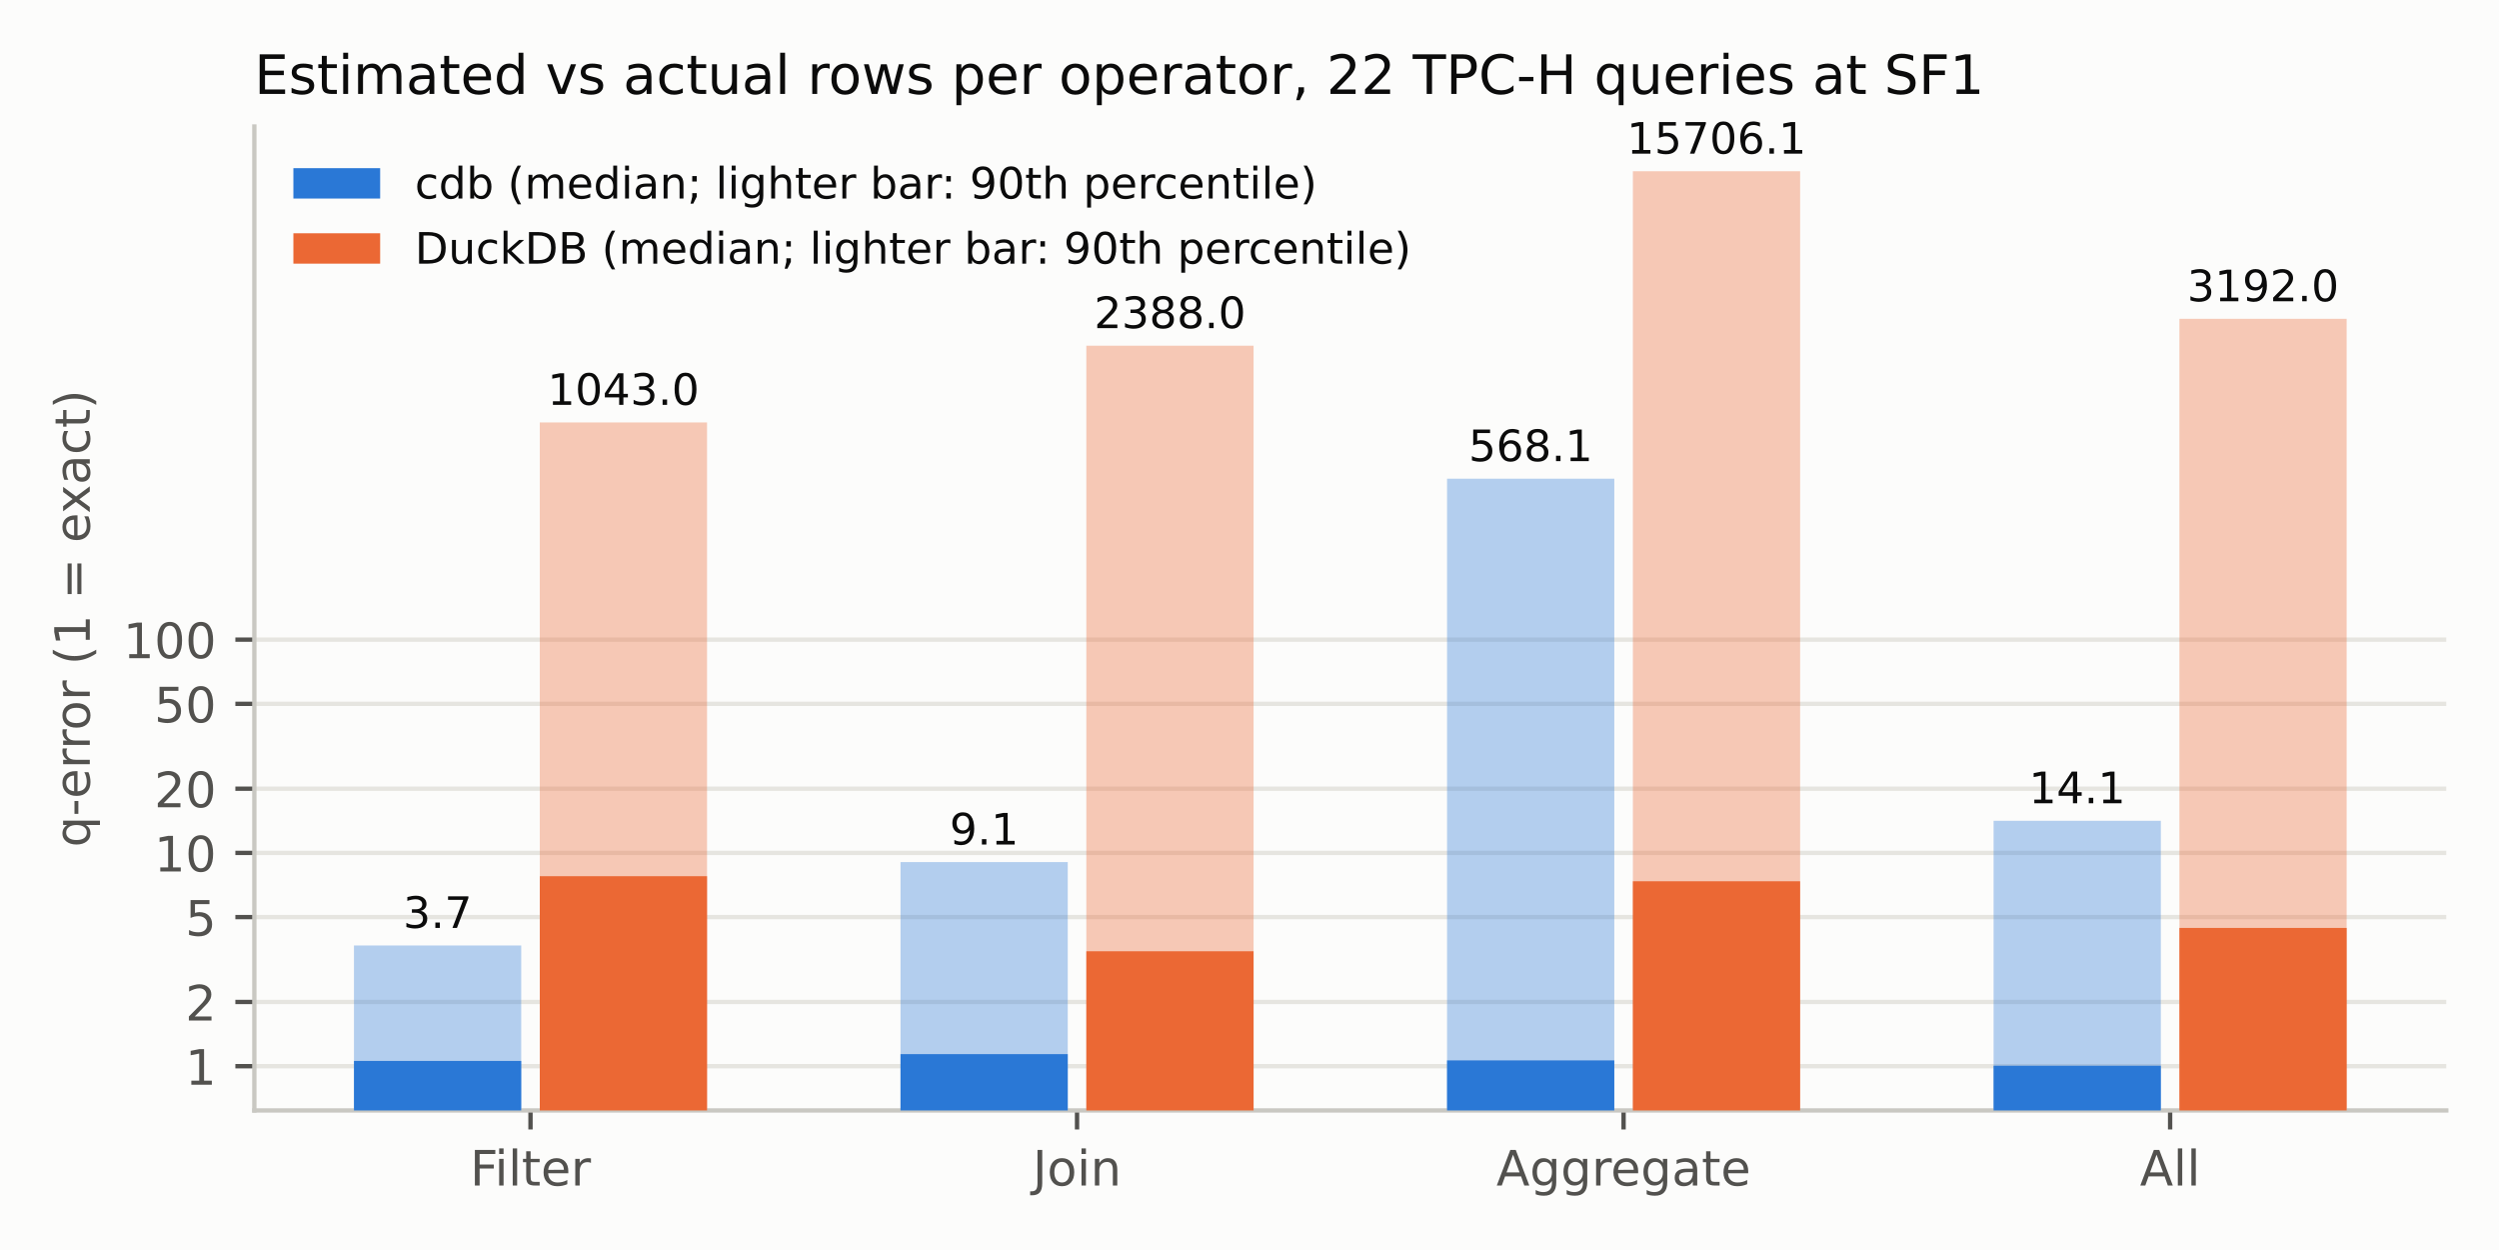
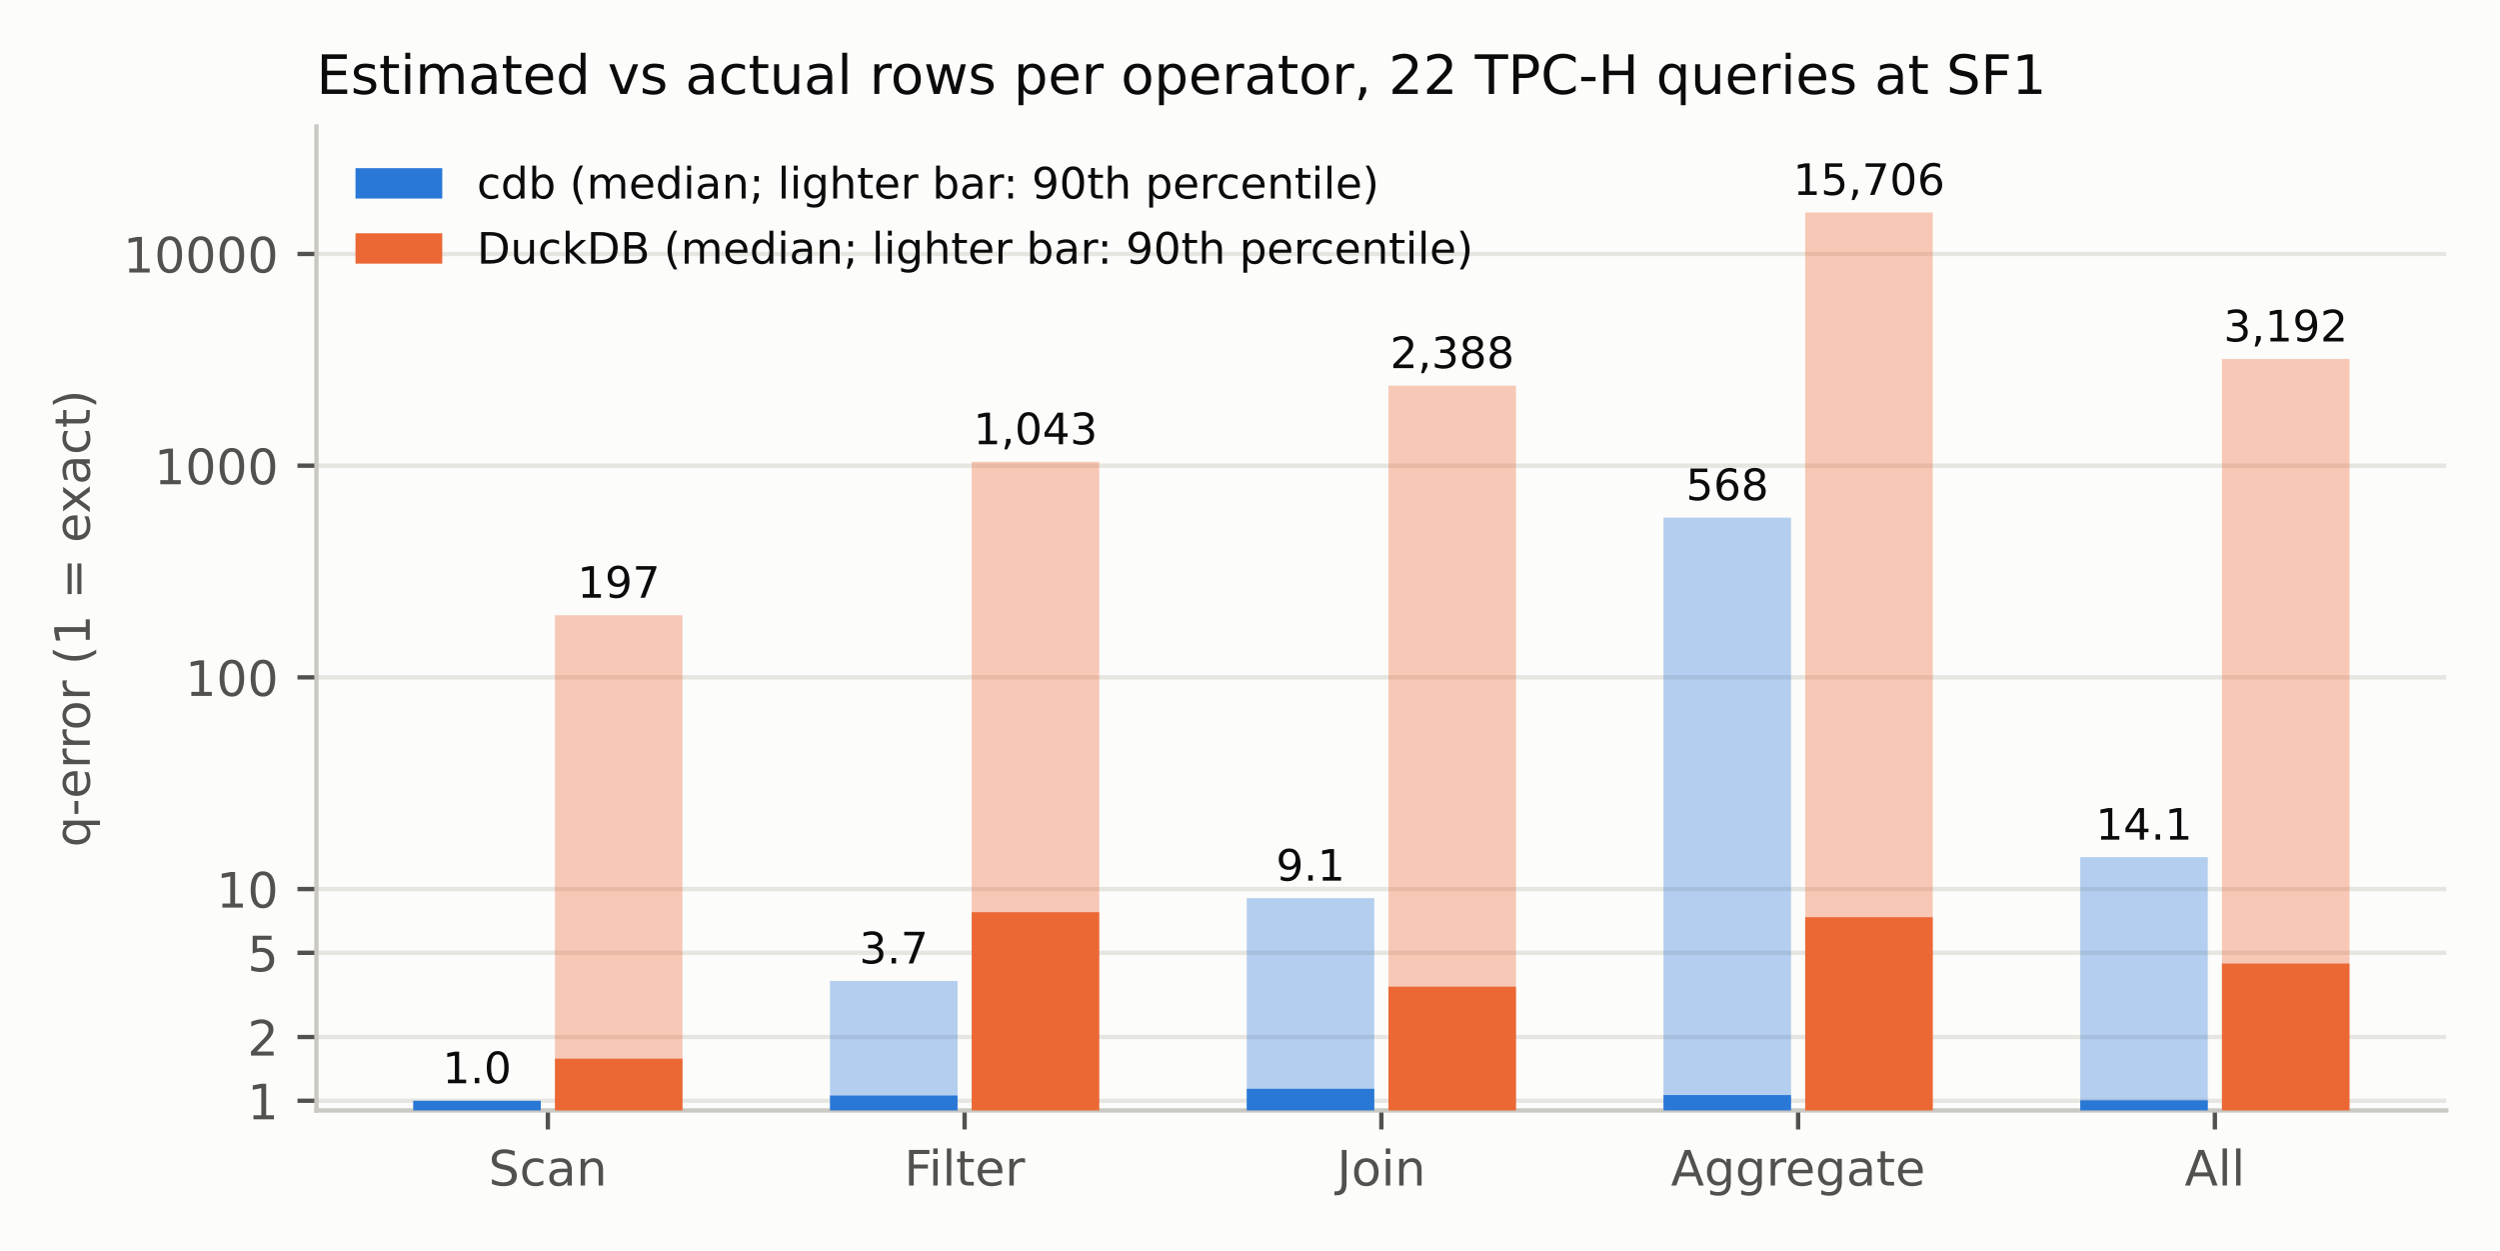
<svg xmlns="http://www.w3.org/2000/svg" xmlns:xlink="http://www.w3.org/1999/xlink" width="460.8pt" height="230.4pt" viewBox="0 0 460.8 230.4" version="1.1">
  <defs>
    <style type="text/css">*{stroke-linejoin: round; stroke-linecap: butt}</style>
  </defs>
  <g id="figure_1">
    <g id="patch_1">
      <path d="M 0 230.4  L 460.8 230.4  L 460.8 0  L 0 0  z " style="fill: #fcfcfb" />
    </g>
    <g id="axes_1">
      <g id="patch_2">
-         <path d="M 46.899 204.679  L 451.08 204.679  L 451.08 23.318  L 46.899 23.318  z " style="fill: #fcfcfb" />
+         <path d="M 58.351 204.679  L 451.08 204.679  L 451.08 23.318  L 58.351 23.318  z " style="fill: #fcfcfb" />
      </g>
      <g id="matplotlib.axis_1">
        <g id="xtick_1">
          <g id="line2d_1">
            <defs>
-               <path id="m9565e504c6" d="M 0 0  L 0 3.5  " style="stroke: #52514e; stroke-width: 0.8" />
+               <path id="m940c5dd713" d="M 0 0  L 0 3.5  " style="stroke: #52514e; stroke-width: 0.8" />
            </defs>
            <g>
-               <use xlink:href="#m9565e504c6" x="97.822" y="204.679" style="fill: #52514e; stroke: #52514e; stroke-width: 0.8" />
+               <use xlink:href="#m940c5dd713" x="101.024" y="204.679" style="fill: #52514e; stroke: #52514e; stroke-width: 0.8" />
            </g>
          </g>
          <g id="text_1">
-             <text style="font-size: 9px; font-family: 'DejaVu Sans'; text-anchor: middle; fill: #52514e" x="97.822" y="218.518" transform="rotate(-0 97.822 218.5179)">Filter</text>
+             <text style="font-size: 9px; font-family: 'DejaVu Sans'; text-anchor: middle; fill: #52514e" x="101.024" y="218.517" transform="rotate(-0 101.0238 218.5172)">Scan</text>
          </g>
        </g>
        <g id="xtick_2">
          <g id="line2d_2">
            <g>
-               <use xlink:href="#m9565e504c6" x="198.6" y="204.679" style="fill: #52514e; stroke: #52514e; stroke-width: 0.8" />
+               <use xlink:href="#m940c5dd713" x="177.87" y="204.679" style="fill: #52514e; stroke: #52514e; stroke-width: 0.8" />
            </g>
          </g>
          <g id="text_2">
-             <text style="font-size: 9px; font-family: 'DejaVu Sans'; text-anchor: middle; fill: #52514e" x="198.6" y="218.518" transform="rotate(-0 198.6002 218.5179)">Join</text>
+             <text style="font-size: 9px; font-family: 'DejaVu Sans'; text-anchor: middle; fill: #52514e" x="177.87" y="218.518" transform="rotate(-0 177.8697 218.5179)">Filter</text>
          </g>
        </g>
        <g id="xtick_3">
          <g id="line2d_3">
            <g>
-               <use xlink:href="#m9565e504c6" x="299.378" y="204.679" style="fill: #52514e; stroke: #52514e; stroke-width: 0.8" />
+               <use xlink:href="#m940c5dd713" x="254.716" y="204.679" style="fill: #52514e; stroke: #52514e; stroke-width: 0.8" />
            </g>
          </g>
          <g id="text_3">
-             <text style="font-size: 9px; font-family: 'DejaVu Sans'; text-anchor: middle; fill: #52514e" x="299.378" y="218.517" transform="rotate(-0 299.3785 218.5172)">Aggregate</text>
+             <text style="font-size: 9px; font-family: 'DejaVu Sans'; text-anchor: middle; fill: #52514e" x="254.716" y="218.518" transform="rotate(-0 254.7156 218.5179)">Join</text>
          </g>
        </g>
        <g id="xtick_4">
          <g id="line2d_4">
            <g>
-               <use xlink:href="#m9565e504c6" x="400.157" y="204.679" style="fill: #52514e; stroke: #52514e; stroke-width: 0.8" />
+               <use xlink:href="#m940c5dd713" x="331.562" y="204.679" style="fill: #52514e; stroke: #52514e; stroke-width: 0.8" />
            </g>
          </g>
          <g id="text_4">
-             <text style="font-size: 9px; font-family: 'DejaVu Sans'; text-anchor: middle; fill: #52514e" x="400.157" y="218.518" transform="rotate(-0 400.1567 218.5179)">All</text>
+             <text style="font-size: 9px; font-family: 'DejaVu Sans'; text-anchor: middle; fill: #52514e" x="331.562" y="218.517" transform="rotate(-0 331.5615 218.5172)">Aggregate</text>
+           </g>
+         </g>
+         <g id="xtick_5">
+           <g id="line2d_5">
+             <g>
+               <use xlink:href="#m940c5dd713" x="408.407" y="204.679" style="fill: #52514e; stroke: #52514e; stroke-width: 0.8" />
+             </g>
+           </g>
+           <g id="text_5">
+             <text style="font-size: 9px; font-family: 'DejaVu Sans'; text-anchor: middle; fill: #52514e" x="408.407" y="218.518" transform="rotate(-0 408.4075 218.5179)">All</text>
          </g>
        </g>
      </g>
      <g id="matplotlib.axis_2">
        <g id="ytick_1">
-           <g id="line2d_5">
-             <path d="M 46.899 196.522  L 451.08 196.522  " clip-path="url(#p8f163dd963)" style="fill: none; stroke: #e6e5e0; stroke-width: 0.8; stroke-linecap: square" />
-           </g>
          <g id="line2d_6">
+             <path d="M 58.351 202.894  L 451.08 202.894  " clip-path="url(#pebe6ca41d5)" style="fill: none; stroke: #e6e5e0; stroke-width: 0.8; stroke-linecap: square" />
+           </g>
+           <g id="line2d_7">
            <defs>
-               <path id="m28b83fefe6" d="M 0 0  L -3.5 0  " style="stroke: #52514e; stroke-width: 0.8" />
+               <path id="m0b81726037" d="M 0 0  L -3.5 0  " style="stroke: #52514e; stroke-width: 0.8" />
            </defs>
            <g>
-               <use xlink:href="#m28b83fefe6" x="46.899" y="196.522" style="fill: #52514e; stroke: #52514e; stroke-width: 0.8" />
-             </g>
-           </g>
-           <g id="text_5">
-             <text style="font-size: 9px; font-family: 'DejaVu Sans'; text-anchor: end; fill: #52514e" x="39.899" y="199.941" transform="rotate(-0 39.89875 199.9405)">1</text>
+               <use xlink:href="#m0b81726037" x="58.351" y="202.894" style="fill: #52514e; stroke: #52514e; stroke-width: 0.8" />
+             </g>
+           </g>
+           <g id="text_6">
+             <text style="font-size: 9px; font-family: 'DejaVu Sans'; text-anchor: end; fill: #52514e" x="51.351" y="206.313" transform="rotate(-0 51.35125 206.3128)">1</text>
          </g>
        </g>
        <g id="ytick_2">
-           <g id="line2d_7">
-             <path d="M 46.899 184.687  L 451.08 184.687  " clip-path="url(#p8f163dd963)" style="fill: none; stroke: #e6e5e0; stroke-width: 0.8; stroke-linecap: square" />
-           </g>
          <g id="line2d_8">
-             <g>
-               <use xlink:href="#m28b83fefe6" x="46.899" y="184.687" style="fill: #52514e; stroke: #52514e; stroke-width: 0.8" />
-             </g>
-           </g>
-           <g id="text_6">
-             <text style="font-size: 9px; font-family: 'DejaVu Sans'; text-anchor: end; fill: #52514e" x="39.899" y="188.106" transform="rotate(-0 39.89875 188.1062)">2</text>
+             <path d="M 58.351 191.147  L 451.08 191.147  " clip-path="url(#pebe6ca41d5)" style="fill: none; stroke: #e6e5e0; stroke-width: 0.8; stroke-linecap: square" />
+           </g>
+           <g id="line2d_9">
+             <g>
+               <use xlink:href="#m0b81726037" x="58.351" y="191.147" style="fill: #52514e; stroke: #52514e; stroke-width: 0.8" />
+             </g>
+           </g>
+           <g id="text_7">
+             <text style="font-size: 9px; font-family: 'DejaVu Sans'; text-anchor: end; fill: #52514e" x="51.351" y="194.566" transform="rotate(-0 51.35125 194.5664)">2</text>
          </g>
        </g>
        <g id="ytick_3">
-           <g id="line2d_9">
-             <path d="M 46.899 169.043  L 451.08 169.043  " clip-path="url(#p8f163dd963)" style="fill: none; stroke: #e6e5e0; stroke-width: 0.8; stroke-linecap: square" />
-           </g>
          <g id="line2d_10">
-             <g>
-               <use xlink:href="#m28b83fefe6" x="46.899" y="169.043" style="fill: #52514e; stroke: #52514e; stroke-width: 0.8" />
-             </g>
-           </g>
-           <g id="text_7">
-             <text style="font-size: 9px; font-family: 'DejaVu Sans'; text-anchor: end; fill: #52514e" x="39.899" y="172.462" transform="rotate(-0 39.89875 172.462)">5</text>
+             <path d="M 58.351 175.62  L 451.08 175.62  " clip-path="url(#pebe6ca41d5)" style="fill: none; stroke: #e6e5e0; stroke-width: 0.8; stroke-linecap: square" />
+           </g>
+           <g id="line2d_11">
+             <g>
+               <use xlink:href="#m0b81726037" x="58.351" y="175.62" style="fill: #52514e; stroke: #52514e; stroke-width: 0.8" />
+             </g>
+           </g>
+           <g id="text_8">
+             <text style="font-size: 9px; font-family: 'DejaVu Sans'; text-anchor: end; fill: #52514e" x="51.351" y="179.038" transform="rotate(-0 51.35125 179.0385)">5</text>
          </g>
        </g>
        <g id="ytick_4">
-           <g id="line2d_11">
-             <path d="M 46.899 157.209  L 451.08 157.209  " clip-path="url(#p8f163dd963)" style="fill: none; stroke: #e6e5e0; stroke-width: 0.8; stroke-linecap: square" />
-           </g>
          <g id="line2d_12">
-             <g>
-               <use xlink:href="#m28b83fefe6" x="46.899" y="157.209" style="fill: #52514e; stroke: #52514e; stroke-width: 0.8" />
-             </g>
-           </g>
-           <g id="text_8">
-             <text style="font-size: 9px; font-family: 'DejaVu Sans'; text-anchor: end; fill: #52514e" x="39.899" y="160.628" transform="rotate(-0 39.89875 160.6277)">10</text>
+             <path d="M 58.351 163.873  L 451.08 163.873  " clip-path="url(#pebe6ca41d5)" style="fill: none; stroke: #e6e5e0; stroke-width: 0.8; stroke-linecap: square" />
+           </g>
+           <g id="line2d_13">
+             <g>
+               <use xlink:href="#m0b81726037" x="58.351" y="163.873" style="fill: #52514e; stroke: #52514e; stroke-width: 0.8" />
+             </g>
+           </g>
+           <g id="text_9">
+             <text style="font-size: 9px; font-family: 'DejaVu Sans'; text-anchor: end; fill: #52514e" x="51.351" y="167.292" transform="rotate(-0 51.35125 167.2921)">10</text>
          </g>
        </g>
        <g id="ytick_5">
-           <g id="line2d_13">
-             <path d="M 46.899 145.374  L 451.08 145.374  " clip-path="url(#p8f163dd963)" style="fill: none; stroke: #e6e5e0; stroke-width: 0.8; stroke-linecap: square" />
-           </g>
          <g id="line2d_14">
-             <g>
-               <use xlink:href="#m28b83fefe6" x="46.899" y="145.374" style="fill: #52514e; stroke: #52514e; stroke-width: 0.8" />
-             </g>
-           </g>
-           <g id="text_9">
-             <text style="font-size: 9px; font-family: 'DejaVu Sans'; text-anchor: end; fill: #52514e" x="39.899" y="148.793" transform="rotate(-0 39.89875 148.7933)">20</text>
+             <path d="M 58.351 124.853  L 451.08 124.853  " clip-path="url(#pebe6ca41d5)" style="fill: none; stroke: #e6e5e0; stroke-width: 0.8; stroke-linecap: square" />
+           </g>
+           <g id="line2d_15">
+             <g>
+               <use xlink:href="#m0b81726037" x="58.351" y="124.853" style="fill: #52514e; stroke: #52514e; stroke-width: 0.8" />
+             </g>
+           </g>
+           <g id="text_10">
+             <text style="font-size: 9px; font-family: 'DejaVu Sans'; text-anchor: end; fill: #52514e" x="51.351" y="128.271" transform="rotate(-0 51.35125 128.2715)">100</text>
          </g>
        </g>
        <g id="ytick_6">
-           <g id="line2d_15">
-             <path d="M 46.899 129.73  L 451.08 129.73  " clip-path="url(#p8f163dd963)" style="fill: none; stroke: #e6e5e0; stroke-width: 0.8; stroke-linecap: square" />
-           </g>
          <g id="line2d_16">
-             <g>
-               <use xlink:href="#m28b83fefe6" x="46.899" y="129.73" style="fill: #52514e; stroke: #52514e; stroke-width: 0.8" />
-             </g>
-           </g>
-           <g id="text_10">
-             <text style="font-size: 9px; font-family: 'DejaVu Sans'; text-anchor: end; fill: #52514e" x="39.899" y="133.149" transform="rotate(-0 39.89875 133.1491)">50</text>
+             <path d="M 58.351 85.832  L 451.08 85.832  " clip-path="url(#pebe6ca41d5)" style="fill: none; stroke: #e6e5e0; stroke-width: 0.8; stroke-linecap: square" />
+           </g>
+           <g id="line2d_17">
+             <g>
+               <use xlink:href="#m0b81726037" x="58.351" y="85.832" style="fill: #52514e; stroke: #52514e; stroke-width: 0.8" />
+             </g>
+           </g>
+           <g id="text_11">
+             <text style="font-size: 9px; font-family: 'DejaVu Sans'; text-anchor: end; fill: #52514e" x="51.351" y="89.251" transform="rotate(-0 51.35125 89.2508)">1000</text>
          </g>
        </g>
        <g id="ytick_7">
-           <g id="line2d_17">
-             <path d="M 46.899 117.896  L 451.08 117.896  " clip-path="url(#p8f163dd963)" style="fill: none; stroke: #e6e5e0; stroke-width: 0.8; stroke-linecap: square" />
-           </g>
          <g id="line2d_18">
-             <g>
-               <use xlink:href="#m28b83fefe6" x="46.899" y="117.896" style="fill: #52514e; stroke: #52514e; stroke-width: 0.8" />
-             </g>
-           </g>
-           <g id="text_11">
-             <text style="font-size: 9px; font-family: 'DejaVu Sans'; text-anchor: end; fill: #52514e" x="39.899" y="121.315" transform="rotate(-0 39.89875 121.3148)">100</text>
-           </g>
-         </g>
-         <g id="text_12">
+             <path d="M 58.351 46.811  L 451.08 46.811  " clip-path="url(#pebe6ca41d5)" style="fill: none; stroke: #e6e5e0; stroke-width: 0.8; stroke-linecap: square" />
+           </g>
+           <g id="line2d_19">
+             <g>
+               <use xlink:href="#m0b81726037" x="58.351" y="46.811" style="fill: #52514e; stroke: #52514e; stroke-width: 0.8" />
+             </g>
+           </g>
+           <g id="text_12">
+             <text style="font-size: 9px; font-family: 'DejaVu Sans'; text-anchor: end; fill: #52514e" x="51.351" y="50.23" transform="rotate(-0 51.35125 50.23016)">10000</text>
+           </g>
+         </g>
+         <g id="text_13">
          <text style="font-size: 9px; font-family: 'DejaVu Sans'; text-anchor: middle; fill: #52514e" x="16.558" y="113.999" transform="rotate(-90 16.55789 113.9989)">q-error (1 = exact)</text>
        </g>
      </g>
      <g id="patch_3">
-         <path d="M 65.271 39509.376  L 96.109 39509.376  L 96.109 174.269  L 65.271 174.269  z " clip-path="url(#p8f163dd963)" style="fill: #2a78d6; opacity: 0.35" />
+         <path d="M 76.203 39223.544  L 99.717 39223.544  L 99.717 202.894  L 76.203 202.894  z " clip-path="url(#pebe6ca41d5)" style="fill: #2a78d6; opacity: 0.35" />
      </g>
      <g id="patch_4">
-         <path d="M 166.049 39509.376  L 196.887 39509.376  L 196.887 158.899  L 166.049 158.899  z " clip-path="url(#p8f163dd963)" style="fill: #2a78d6; opacity: 0.35" />
+         <path d="M 153.048 39223.544  L 176.563 39223.544  L 176.563 180.807  L 153.048 180.807  z " clip-path="url(#pebe6ca41d5)" style="fill: #2a78d6; opacity: 0.35" />
      </g>
      <g id="patch_5">
-         <path d="M 266.827 39509.376  L 297.665 39509.376  L 297.665 88.237  L 266.827 88.237  z " clip-path="url(#p8f163dd963)" style="fill: #2a78d6; opacity: 0.35" />
+         <path d="M 229.894 39223.544  L 253.409 39223.544  L 253.409 165.551  L 229.894 165.551  z " clip-path="url(#pebe6ca41d5)" style="fill: #2a78d6; opacity: 0.35" />
      </g>
      <g id="patch_6">
-         <path d="M 367.605 39509.376  L 398.444 39509.376  L 398.444 151.289  L 367.605 151.289  z " clip-path="url(#p8f163dd963)" style="fill: #2a78d6; opacity: 0.35" />
+         <path d="M 306.74 39223.544  L 330.255 39223.544  L 330.255 95.414  L 306.74 95.414  z " clip-path="url(#pebe6ca41d5)" style="fill: #2a78d6; opacity: 0.35" />
      </g>
      <g id="patch_7">
-         <path d="M 99.535 39509.376  L 130.373 39509.376  L 130.373 77.864  L 99.535 77.864  z " clip-path="url(#p8f163dd963)" style="fill: #eb6834; opacity: 0.35" />
+         <path d="M 383.586 39223.544  L 407.101 39223.544  L 407.101 157.997  L 383.586 157.997  z " clip-path="url(#pebe6ca41d5)" style="fill: #2a78d6; opacity: 0.35" />
      </g>
      <g id="patch_8">
-         <path d="M 200.313 39509.376  L 231.152 39509.376  L 231.152 63.722  L 200.313 63.722  z " clip-path="url(#p8f163dd963)" style="fill: #eb6834; opacity: 0.35" />
+         <path d="M 102.33 39223.544  L 125.845 39223.544  L 125.845 113.401  L 102.33 113.401  z " clip-path="url(#pebe6ca41d5)" style="fill: #eb6834; opacity: 0.35" />
      </g>
      <g id="patch_9">
-         <path d="M 301.092 39509.376  L 331.93 39509.376  L 331.93 31.562  L 301.092 31.562  z " clip-path="url(#p8f163dd963)" style="fill: #eb6834; opacity: 0.35" />
+         <path d="M 179.176 39223.544  L 202.691 39223.544  L 202.691 85.119  L 179.176 85.119  z " clip-path="url(#pebe6ca41d5)" style="fill: #eb6834; opacity: 0.35" />
      </g>
      <g id="patch_10">
-         <path d="M 401.87 39509.376  L 432.708 39509.376  L 432.708 58.767  L 401.87 58.767  z " clip-path="url(#p8f163dd963)" style="fill: #eb6834; opacity: 0.35" />
+         <path d="M 256.022 39223.544  L 279.537 39223.544  L 279.537 71.081  L 256.022 71.081  z " clip-path="url(#pebe6ca41d5)" style="fill: #eb6834; opacity: 0.35" />
      </g>
      <g id="patch_11">
-         <path d="M 46.899 204.679  L 46.899 23.318  " style="fill: none; stroke: #c9c8c2; stroke-width: 0.8; stroke-linejoin: miter; stroke-linecap: square" />
+         <path d="M 332.868 39223.544  L 356.383 39223.544  L 356.383 39.16  L 332.868 39.16  z " clip-path="url(#pebe6ca41d5)" style="fill: #eb6834; opacity: 0.35" />
      </g>
      <g id="patch_12">
-         <path d="M 46.899 204.679  L 451.08 204.679  " style="fill: none; stroke: #c9c8c2; stroke-width: 0.8; stroke-linejoin: miter; stroke-linecap: square" />
+         <path d="M 409.714 39223.544  L 433.229 39223.544  L 433.229 66.163  L 409.714 66.163  z " clip-path="url(#pebe6ca41d5)" style="fill: #eb6834; opacity: 0.35" />
      </g>
      <g id="patch_13">
-         <path d="M 65.271 39509.376  L 96.109 39509.376  L 96.109 195.55  L 65.271 195.55  z " clip-path="url(#p8f163dd963)" style="fill: #2a78d6" />
+         <path d="M 58.351 204.679  L 58.351 23.318  " style="fill: none; stroke: #c9c8c2; stroke-width: 0.8; stroke-linejoin: miter; stroke-linecap: square" />
      </g>
      <g id="patch_14">
-         <path d="M 166.049 39509.376  L 196.887 39509.376  L 196.887 194.298  L 166.049 194.298  z " clip-path="url(#p8f163dd963)" style="fill: #2a78d6" />
+         <path d="M 58.351 204.679  L 451.08 204.679  " style="fill: none; stroke: #c9c8c2; stroke-width: 0.8; stroke-linejoin: miter; stroke-linecap: square" />
      </g>
      <g id="patch_15">
-         <path d="M 266.827 39509.376  L 297.665 39509.376  L 297.665 195.457  L 266.827 195.457  z " clip-path="url(#p8f163dd963)" style="fill: #2a78d6" />
+         <path d="M 76.203 39223.544  L 99.717 39223.544  L 99.717 202.894  L 76.203 202.894  z " clip-path="url(#pebe6ca41d5)" style="fill: #2a78d6" />
      </g>
      <g id="patch_16">
-         <path d="M 367.605 39509.376  L 398.444 39509.376  L 398.444 196.436  L 367.605 196.436  z " clip-path="url(#p8f163dd963)" style="fill: #2a78d6" />
-       </g>
-       <g id="text_13">
-         <text style="font-size: 8px; font-family: 'DejaVu Sans'; text-anchor: middle; fill: #0b0b0b" x="80.69" y="171.034" transform="rotate(-0 80.6897 171.0335)">3.7</text>
+         <path d="M 153.048 39223.544  L 176.563 39223.544  L 176.563 201.93  L 153.048 201.93  z " clip-path="url(#pebe6ca41d5)" style="fill: #2a78d6" />
+       </g>
+       <g id="patch_17">
+         <path d="M 229.894 39223.544  L 253.409 39223.544  L 253.409 200.687  L 229.894 200.687  z " clip-path="url(#pebe6ca41d5)" style="fill: #2a78d6" />
+       </g>
+       <g id="patch_18">
+         <path d="M 306.74 39223.544  L 330.255 39223.544  L 330.255 201.837  L 306.74 201.837  z " clip-path="url(#pebe6ca41d5)" style="fill: #2a78d6" />
+       </g>
+       <g id="patch_19">
+         <path d="M 383.586 39223.544  L 407.101 39223.544  L 407.101 202.809  L 383.586 202.809  z " clip-path="url(#pebe6ca41d5)" style="fill: #2a78d6" />
      </g>
      <g id="text_14">
-         <text style="font-size: 8px; font-family: 'DejaVu Sans'; text-anchor: middle; fill: #0b0b0b" x="181.468" y="155.663" transform="rotate(-0 181.4679 155.6634)">9.1</text>
+         <text style="font-size: 8px; font-family: 'DejaVu Sans'; text-anchor: middle; fill: #0b0b0b" x="87.96" y="199.668" transform="rotate(-0 87.95998 199.6677)">1.0</text>
      </g>
      <g id="text_15">
-         <text style="font-size: 8px; font-family: 'DejaVu Sans'; text-anchor: middle; fill: #0b0b0b" x="282.246" y="85.001" transform="rotate(-0 282.2462 85.00098)">568.1</text>
+         <text style="font-size: 8px; font-family: 'DejaVu Sans'; text-anchor: middle; fill: #0b0b0b" x="164.806" y="177.581" transform="rotate(-0 164.8059 177.5809)">3.7</text>
      </g>
      <g id="text_16">
-         <text style="font-size: 8px; font-family: 'DejaVu Sans'; text-anchor: middle; fill: #0b0b0b" x="383.024" y="148.053" transform="rotate(-0 383.0244 148.0528)">14.1</text>
-       </g>
-       <g id="patch_17">
-         <path d="M 99.535 39509.376  L 130.373 39509.376  L 130.373 161.507  L 99.535 161.507  z " clip-path="url(#p8f163dd963)" style="fill: #eb6834" />
-       </g>
-       <g id="patch_18">
-         <path d="M 200.313 39509.376  L 231.152 39509.376  L 231.152 175.336  L 200.313 175.336  z " clip-path="url(#p8f163dd963)" style="fill: #eb6834" />
-       </g>
-       <g id="patch_19">
-         <path d="M 301.092 39509.376  L 331.93 39509.376  L 331.93 162.433  L 301.092 162.433  z " clip-path="url(#p8f163dd963)" style="fill: #eb6834" />
+         <text style="font-size: 8px; font-family: 'DejaVu Sans'; text-anchor: middle; fill: #0b0b0b" x="241.652" y="162.325" transform="rotate(-0 241.6518 162.325)">9.1</text>
+       </g>
+       <g id="text_17">
+         <text style="font-size: 8px; font-family: 'DejaVu Sans'; text-anchor: middle; fill: #0b0b0b" x="318.498" y="92.188" transform="rotate(-0 318.4977 92.18785)">568</text>
+       </g>
+       <g id="text_18">
+         <text style="font-size: 8px; font-family: 'DejaVu Sans'; text-anchor: middle; fill: #0b0b0b" x="395.344" y="154.771" transform="rotate(-0 395.3437 154.771)">14.1</text>
      </g>
      <g id="patch_20">
-         <path d="M 401.87 39509.376  L 432.708 39509.376  L 432.708 171.041  L 401.87 171.041  z " clip-path="url(#p8f163dd963)" style="fill: #eb6834" />
-       </g>
-       <g id="text_17">
-         <text style="font-size: 8px; font-family: 'DejaVu Sans'; text-anchor: middle; fill: #0b0b0b" x="114.954" y="74.629" transform="rotate(-0 114.9543 74.62853)">1043.0</text>
-       </g>
-       <g id="text_18">
-         <text style="font-size: 8px; font-family: 'DejaVu Sans'; text-anchor: middle; fill: #0b0b0b" x="215.733" y="60.486" transform="rotate(-0 215.7326 60.48586)">2388.0</text>
+         <path d="M 102.33 39223.544  L 125.845 39223.544  L 125.845 195.129  L 102.33 195.129  z " clip-path="url(#pebe6ca41d5)" style="fill: #eb6834" />
+       </g>
+       <g id="patch_21">
+         <path d="M 179.176 39223.544  L 202.691 39223.544  L 202.691 168.14  L 179.176 168.14  z " clip-path="url(#pebe6ca41d5)" style="fill: #eb6834" />
+       </g>
+       <g id="patch_22">
+         <path d="M 256.022 39223.544  L 279.537 39223.544  L 279.537 181.866  L 256.022 181.866  z " clip-path="url(#pebe6ca41d5)" style="fill: #eb6834" />
+       </g>
+       <g id="patch_23">
+         <path d="M 332.868 39223.544  L 356.383 39223.544  L 356.383 169.058  L 332.868 169.058  z " clip-path="url(#pebe6ca41d5)" style="fill: #eb6834" />
+       </g>
+       <g id="patch_24">
+         <path d="M 409.714 39223.544  L 433.229 39223.544  L 433.229 177.602  L 409.714 177.602  z " clip-path="url(#pebe6ca41d5)" style="fill: #eb6834" />
      </g>
      <g id="text_19">
-         <text style="font-size: 8px; font-family: 'DejaVu Sans'; text-anchor: middle; fill: #0b0b0b" x="316.511" y="28.326" transform="rotate(-0 316.5108 28.32625)">15706.1</text>
+         <text style="font-size: 8px; font-family: 'DejaVu Sans'; text-anchor: middle; fill: #0b0b0b" x="114.088" y="110.175" transform="rotate(-0 114.0876 110.1745)">197</text>
      </g>
      <g id="text_20">
-         <text style="font-size: 8px; font-family: 'DejaVu Sans'; text-anchor: middle; fill: #0b0b0b" x="417.289" y="55.531" transform="rotate(-0 417.2891 55.53099)">3192.0</text>
+         <text style="font-size: 8px; font-family: 'DejaVu Sans'; text-anchor: middle; fill: #0b0b0b" x="190.934" y="81.892" transform="rotate(-0 190.9335 81.89249)">1,043</text>
      </g>
      <g id="text_21">
-         <text style="font-size: 10px; font-family: 'DejaVu Sans'; text-anchor: start; fill: #0b0b0b" x="46.899" y="17.318" transform="rotate(-0 46.89875 17.31844)">Estimated vs actual rows per operator, 22 TPC-H queries at SF1</text>
+         <text style="font-size: 8px; font-family: 'DejaVu Sans'; text-anchor: middle; fill: #0b0b0b" x="267.779" y="67.855" transform="rotate(-0 267.7794 67.85495)">2,388</text>
+       </g>
+       <g id="text_22">
+         <text style="font-size: 8px; font-family: 'DejaVu Sans'; text-anchor: middle; fill: #0b0b0b" x="344.625" y="35.934" transform="rotate(-0 344.6253 35.93438)">15,706</text>
+       </g>
+       <g id="text_23">
+         <text style="font-size: 8px; font-family: 'DejaVu Sans'; text-anchor: middle; fill: #0b0b0b" x="421.471" y="62.937" transform="rotate(-0 421.4713 62.93691)">3,192</text>
+       </g>
+       <g id="text_24">
+         <text style="font-size: 10px; font-family: 'DejaVu Sans'; text-anchor: start; fill: #0b0b0b" x="58.351" y="17.318" transform="rotate(-0 58.35125 17.31844)">Estimated vs actual rows per operator, 22 TPC-H queries at SF1</text>
      </g>
      <g id="legend_1">
-         <g id="patch_21">
-           <path d="M 54.099 36.597  L 70.099 36.597  L 70.099 30.997  L 54.099 30.997  z " style="fill: #2a78d6" />
-         </g>
-         <g id="text_22">
-           <text style="font-size: 8px; font-family: 'DejaVu Sans'; text-anchor: start; fill: #0b0b0b" x="76.499" y="36.597" transform="rotate(-0 76.49875 36.59719)">cdb (median; lighter bar: 90th percentile)</text>
-         </g>
-         <g id="patch_22">
-           <path d="M 54.099 48.598  L 70.099 48.598  L 70.099 42.998  L 54.099 42.998  z " style="fill: #eb6834" />
-         </g>
-         <g id="text_23">
-           <text style="font-size: 8px; font-family: 'DejaVu Sans'; text-anchor: start; fill: #0b0b0b" x="76.499" y="48.598" transform="rotate(-0 76.49875 48.59781)">DuckDB (median; lighter bar: 90th percentile)</text>
+         <g id="patch_25">
+           <path d="M 65.551 36.597  L 81.551 36.597  L 81.551 30.997  L 65.551 30.997  z " style="fill: #2a78d6" />
+         </g>
+         <g id="text_25">
+           <text style="font-size: 8px; font-family: 'DejaVu Sans'; text-anchor: start; fill: #0b0b0b" x="87.951" y="36.597" transform="rotate(-0 87.95125 36.59719)">cdb (median; lighter bar: 90th percentile)</text>
+         </g>
+         <g id="patch_26">
+           <path d="M 65.551 48.598  L 81.551 48.598  L 81.551 42.998  L 65.551 42.998  z " style="fill: #eb6834" />
+         </g>
+         <g id="text_26">
+           <text style="font-size: 8px; font-family: 'DejaVu Sans'; text-anchor: start; fill: #0b0b0b" x="87.951" y="48.598" transform="rotate(-0 87.95125 48.59781)">DuckDB (median; lighter bar: 90th percentile)</text>
        </g>
      </g>
    </g>
  </g>
  <defs>
-     <clipPath id="p8f163dd963">
-       <rect x="46.899" y="23.318" width="404.181" height="181.361" />
+     <clipPath id="pebe6ca41d5">
+       <rect x="58.351" y="23.318" width="392.729" height="181.361" />
    </clipPath>
  </defs>
</svg>
